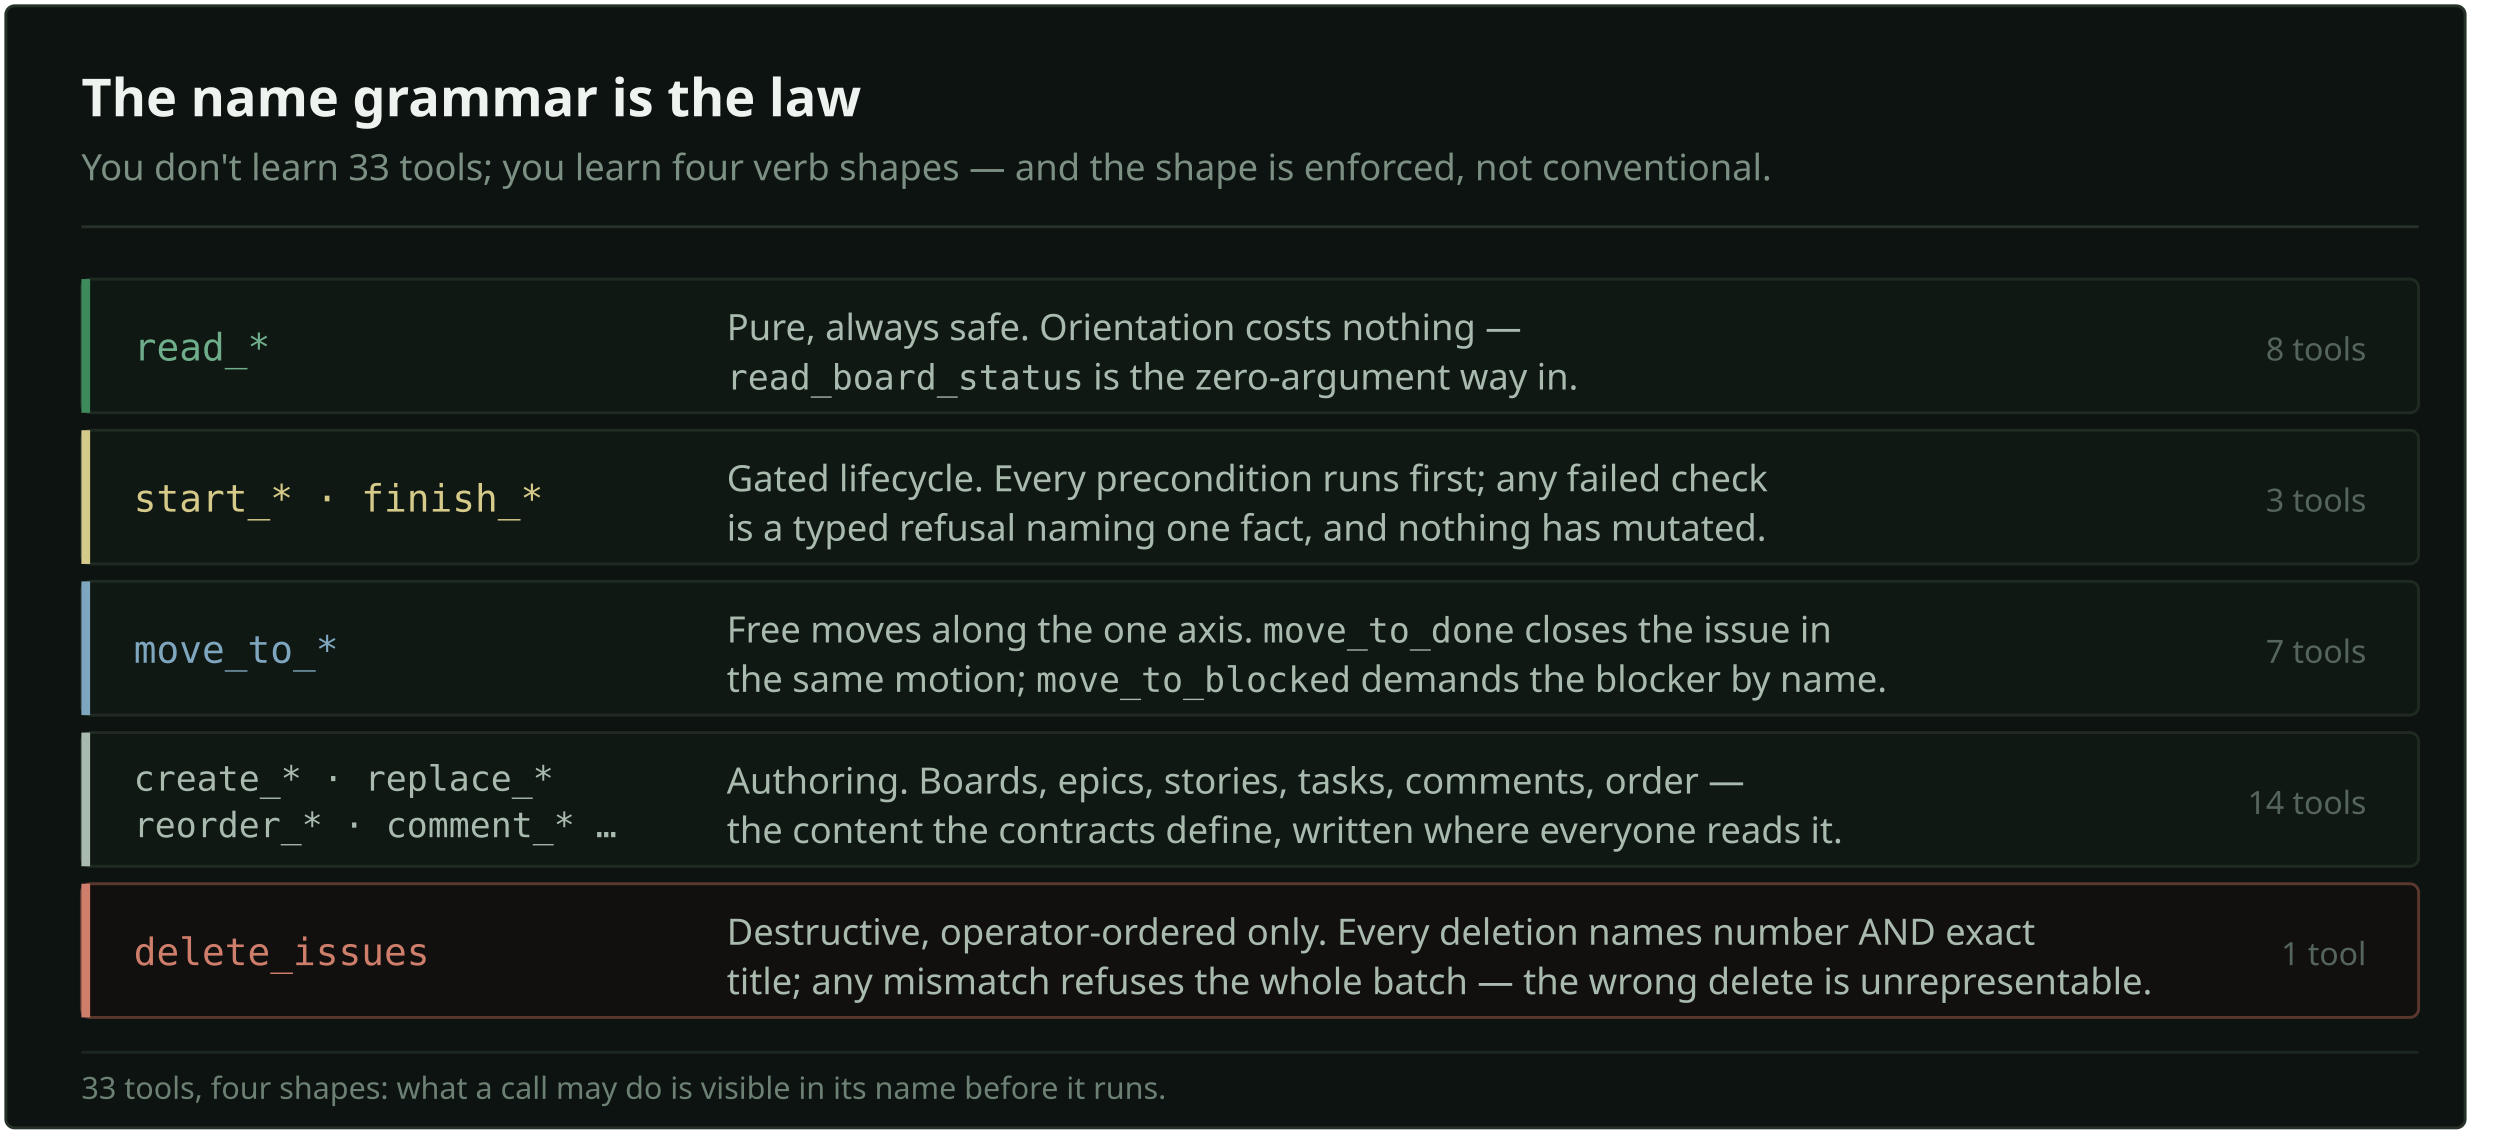
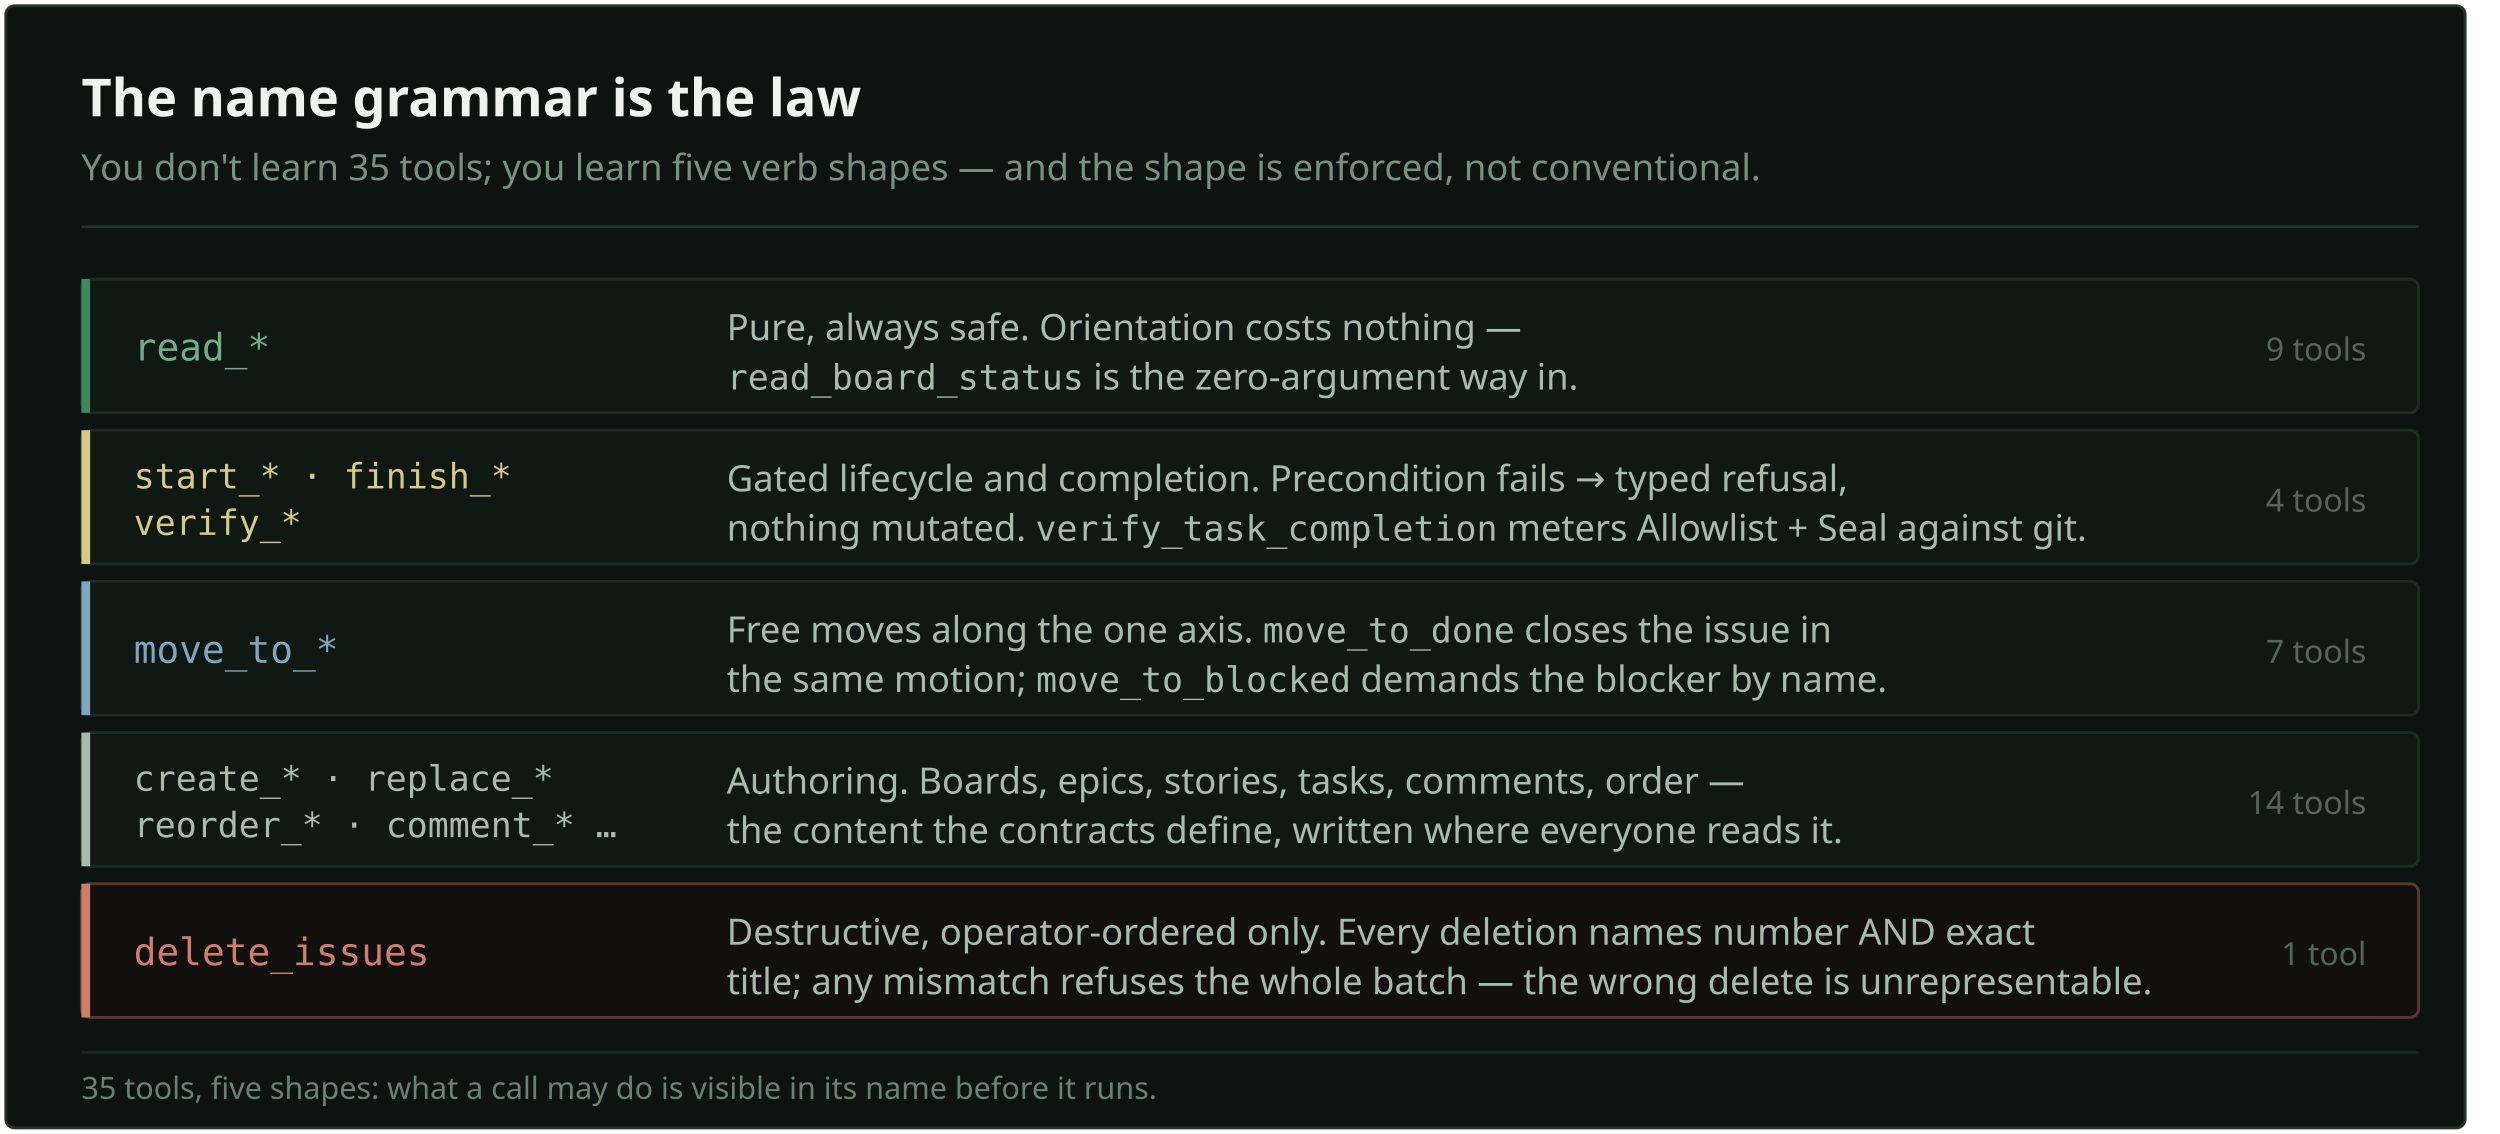
- <svg xmlns="http://www.w3.org/2000/svg" viewBox="0 0 860 390" width="860" height="390" font-family="ui-sans-serif, 'IBM Plex Sans', system-ui, sans-serif" role="img" aria-label="The name grammar: read_* tools are pure, start_* and finish_* are gated, move_to_* is free, authoring verbs write content, delete_issues is operator-only. 33 tools, four verb shapes.">
+ <svg xmlns="http://www.w3.org/2000/svg" viewBox="0 0 860 390" width="860" height="390" font-family="ui-sans-serif, 'IBM Plex Sans', system-ui, sans-serif" role="img" aria-label="The name grammar: read_* tools are pure, start_* finish_* and verify_* are gated, move_to_* is free, authoring verbs write content, delete_issues is operator-only. 35 tools, five verb shapes.">
  <defs>
    <style>
      .mono { font-family: ui-monospace, 'JetBrains Mono', Menlo, Consolas, monospace; }
    </style>
  </defs>
  <rect x="2" y="2" width="846" height="386" rx="3" fill="#0c1310" stroke="#263229" />
  <text x="28" y="40" font-size="18" font-weight="600" fill="#eef3ef">The name grammar is the law</text>
-   <text x="28" y="62" font-size="12.5" fill="#7c8f83">You don't learn 33 tools; you learn four verb shapes — and the shape is enforced, not conventional.</text>
+   <text x="28" y="62" font-size="12.5" fill="#7c8f83">You don't learn 35 tools; you learn five verb shapes — and the shape is enforced, not conventional.</text>
  <line x1="28" y1="78" x2="832" y2="78" stroke="#263229" />
  <rect x="28" y="96" width="804" height="46" rx="3" fill="#101813" stroke="#1f2a23" />
  <rect x="28" y="96" width="3" height="46" fill="#3f8a5c" />
  <text x="46" y="124" class="mono" font-size="13" fill="#6FAE8B">read_*</text>
  <text x="250" y="117" font-size="12.5" fill="#a9baaf">Pure, always safe. Orientation costs nothing —</text>
  <text x="250" y="134" font-size="12.5" fill="#a9baaf">
    <tspan class="mono" font-size="12">read_board_status</tspan> is the zero-argument way in.</text>
-   <text x="814" y="124" text-anchor="end" font-size="11" fill="#55655c">8 tools</text>
+   <text x="814" y="124" text-anchor="end" font-size="11" fill="#55655c">9 tools</text>
  <rect x="28" y="148" width="804" height="46" rx="3" fill="#101813" stroke="#1f2a23" />
  <rect x="28" y="148" width="3" height="46" fill="#d6ca8a" />
-   <text x="46" y="176" class="mono" font-size="13" fill="#d6ca8a">start_* · finish_*</text>
-   <text x="250" y="169" font-size="12.5" fill="#a9baaf">Gated lifecycle. Every precondition runs first; any failed check</text>
-   <text x="250" y="186" font-size="12.5" fill="#a9baaf">is a typed refusal naming one fact, and nothing has mutated.</text>
-   <text x="814" y="176" text-anchor="end" font-size="11" fill="#55655c">3 tools</text>
+   <text x="46" y="168" class="mono" font-size="12" fill="#d6ca8a">start_* · finish_*</text>
+   <text x="46" y="184" class="mono" font-size="12" fill="#d6ca8a">verify_*</text>
+   <text x="250" y="169" font-size="12.5" fill="#a9baaf">Gated lifecycle and completion. Precondition fails → typed refusal,</text>
+   <text x="250" y="186" font-size="12.5" fill="#a9baaf">nothing mutated. <tspan class="mono" font-size="12">verify_task_completion</tspan> meters Allowlist + Seal against git.</text>
+   <text x="814" y="176" text-anchor="end" font-size="11" fill="#55655c">4 tools</text>
  <rect x="28" y="200" width="804" height="46" rx="3" fill="#101813" stroke="#1f2a23" />
  <rect x="28" y="200" width="3" height="46" fill="#7fa6bf" />
  <text x="46" y="228" class="mono" font-size="13" fill="#7fa6bf">move_to_*</text>
  <text x="250" y="221" font-size="12.5" fill="#a9baaf">Free moves along the one axis. <tspan class="mono" font-size="12">move_to_done</tspan> closes the issue in</text>
  <text x="250" y="238" font-size="12.5" fill="#a9baaf">the same motion; <tspan class="mono" font-size="12">move_to_blocked</tspan> demands the blocker by name.</text>
  <text x="814" y="228" text-anchor="end" font-size="11" fill="#55655c">7 tools</text>
  <rect x="28" y="252" width="804" height="46" rx="3" fill="#101813" stroke="#1f2a23" />
  <rect x="28" y="252" width="3" height="46" fill="#a9baaf" />
  <text x="46" y="272" class="mono" font-size="12" fill="#a9baaf">create_* · replace_*</text>
  <text x="46" y="288" class="mono" font-size="12" fill="#a9baaf">reorder_* · comment_* …</text>
  <text x="250" y="273" font-size="12.5" fill="#a9baaf">Authoring. Boards, epics, stories, tasks, comments, order —</text>
  <text x="250" y="290" font-size="12.5" fill="#a9baaf">the content the contracts define, written where everyone reads it.</text>
  <text x="814" y="280" text-anchor="end" font-size="11" fill="#55655c">14 tools</text>
  <rect x="28" y="304" width="804" height="46" rx="3" fill="#12100e" stroke="#5a382e" />
  <rect x="28" y="304" width="3" height="46" fill="#cf7e6b" />
  <text x="46" y="332" class="mono" font-size="13" fill="#cf7e6b">delete_issues</text>
  <text x="250" y="325" font-size="12.5" fill="#a9baaf">Destructive, operator-ordered only. Every deletion names number AND exact</text>
  <text x="250" y="342" font-size="12.5" fill="#a9baaf">title; any mismatch refuses the whole batch — the wrong delete is unrepresentable.</text>
  <text x="814" y="332" text-anchor="end" font-size="11" fill="#55655c">1 tool</text>
  <line x1="28" y1="362" x2="832" y2="362" stroke="#1b2620" />
-   <text x="28" y="378" font-size="10.5" fill="#6d8074">33 tools, four shapes: what a call may do is visible in its name before it runs.</text>
+   <text x="28" y="378" font-size="10.5" fill="#6d8074">35 tools, five shapes: what a call may do is visible in its name before it runs.</text>
</svg>
